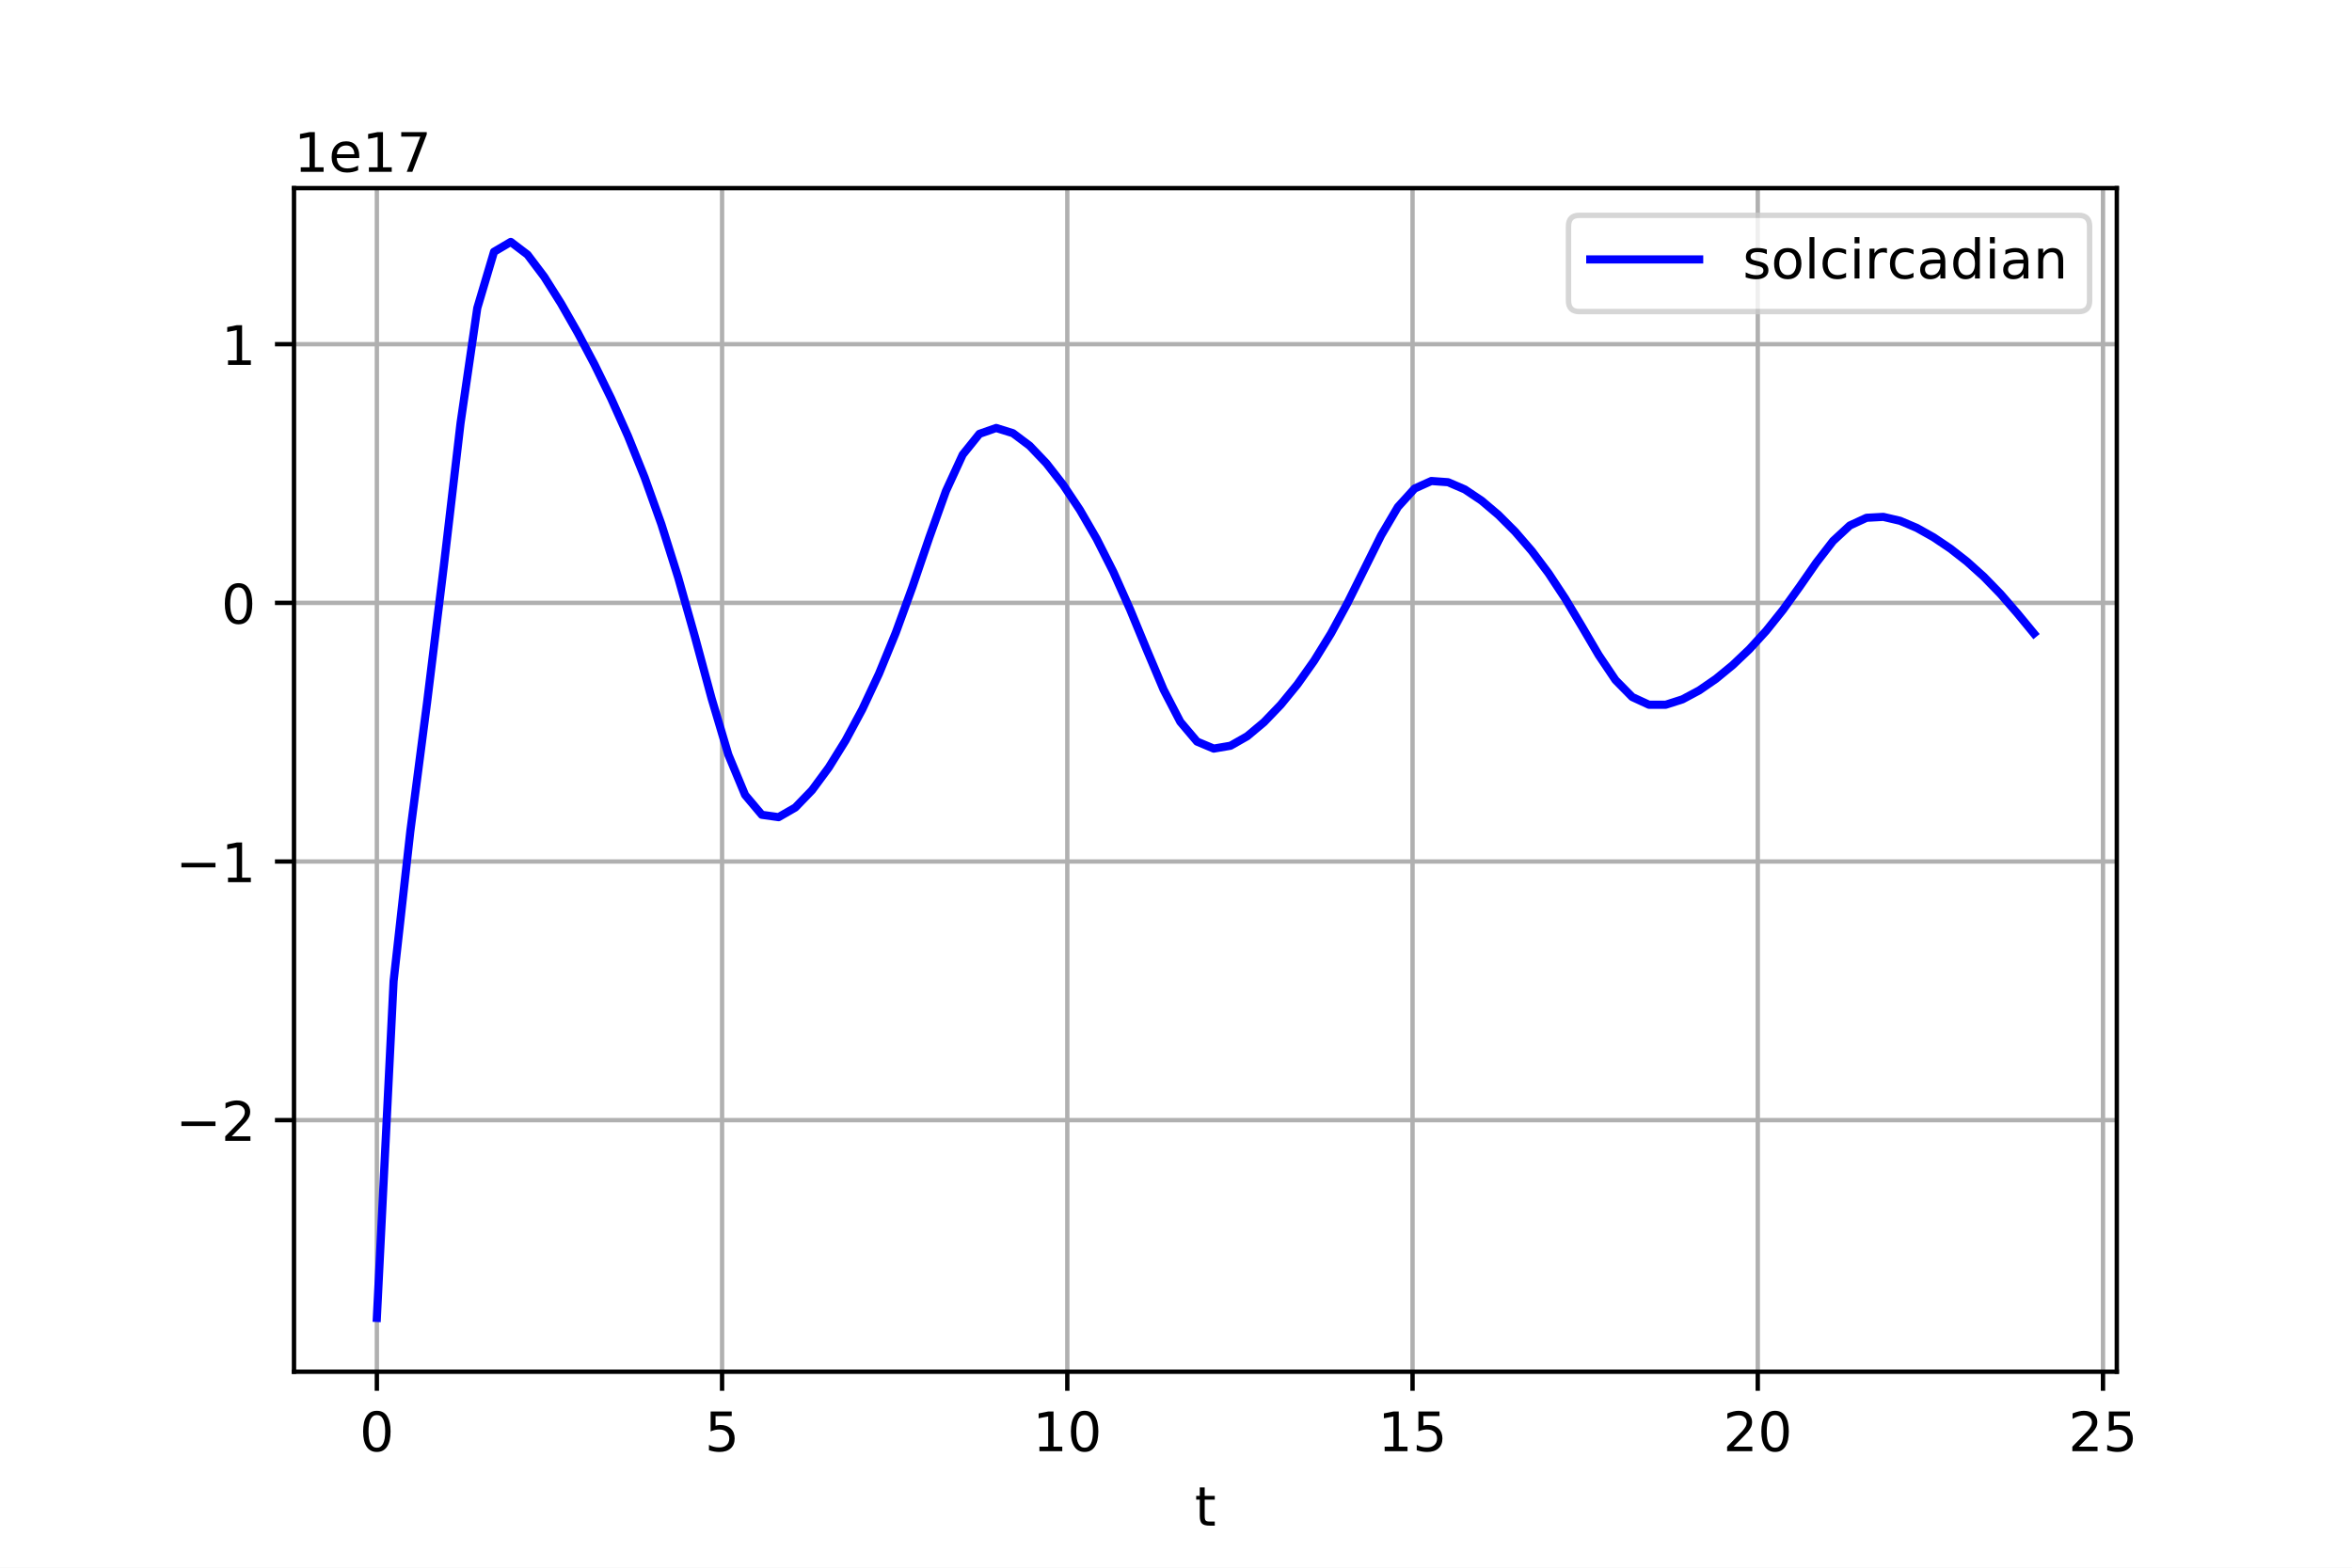
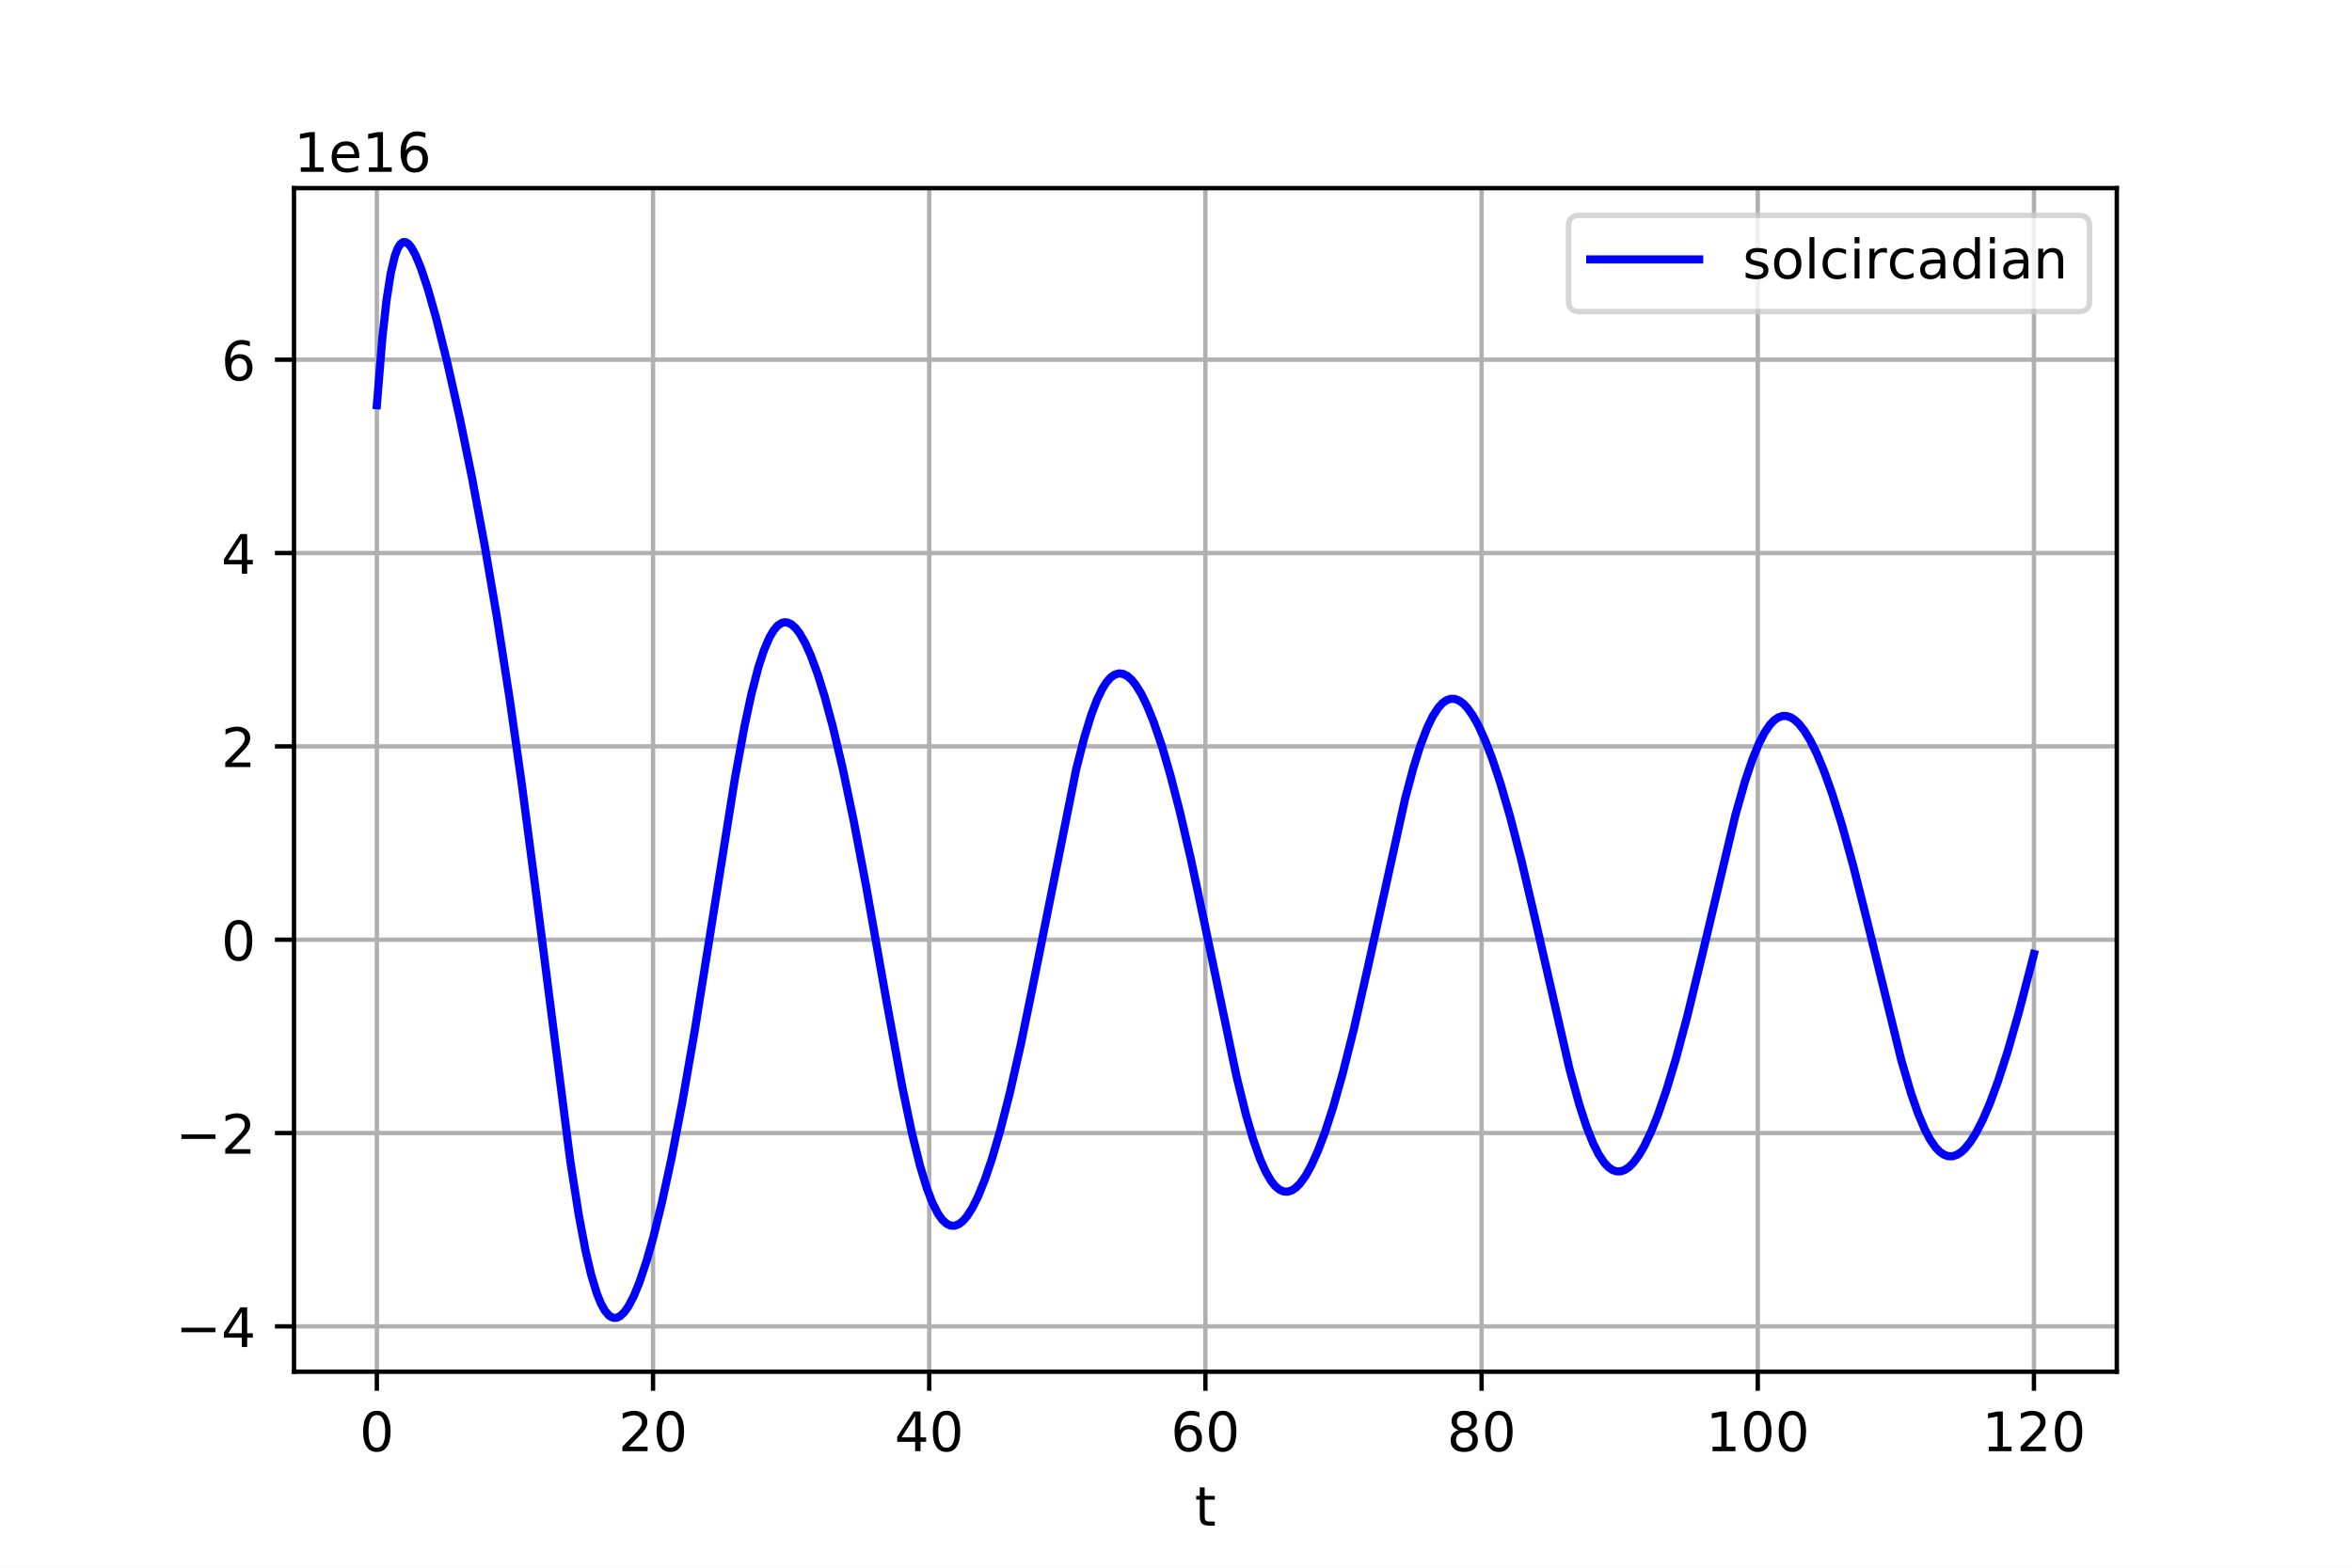
<svg xmlns="http://www.w3.org/2000/svg" xmlns:xlink="http://www.w3.org/1999/xlink" height="288pt" version="1.1" viewBox="0 0 432 288" width="432pt">
  <defs>
    <style type="text/css">
*{stroke-linecap:butt;stroke-linejoin:round;}
  </style>
  </defs>
  <g id="figure_1">
    <g id="patch_1">
      <path d="M 0 288  L 432 288  L 432 0  L 0 0  z " style="fill:#ffffff;" />
    </g>
    <g id="axes_1">
      <g id="patch_2">
        <path d="M 54 252  L 388.8 252  L 388.8 34.56  L 54 34.56  z " style="fill:#ffffff;" />
      </g>
      <g id="matplotlib.axis_1">
        <g id="xtick_1">
          <g id="line2d_1">
-             <path clip-path="url(#p05fc7c6c5b)" d="M 69.218 252  L 69.218 34.56  " style="fill:none;stroke:#b0b0b0;stroke-linecap:square;stroke-width:0.8;" />
+             <path clip-path="url(#p3549a59a35)" d="M 69.218 252  L 69.218 34.56  " style="fill:none;stroke:#b0b0b0;stroke-linecap:square;stroke-width:0.8;" />
          </g>
          <g id="line2d_2">
            <defs>
-               <path d="M 0 0  L 0 3.5  " id="mf0cafb37a6" style="stroke:#000000;stroke-width:0.8;" />
-             </defs>
-             <g>
-               <use style="stroke:#000000;stroke-width:0.8;" x="69.218" xlink:href="#mf0cafb37a6" y="252" />
+               <path d="M 0 0  L 0 3.5  " id="mcdf7124501" style="stroke:#000000;stroke-width:0.8;" />
+             </defs>
+             <g>
+               <use style="stroke:#000000;stroke-width:0.8;" x="69.218" xlink:href="#mcdf7124501" y="252" />
            </g>
          </g>
          <g id="text_1">
            <defs>
              <path d="M 31.781 66.406  Q 24.172 66.406 20.328 58.906  Q 16.5 51.422 16.5 36.375  Q 16.5 21.391 20.328 13.891  Q 24.172 6.391 31.781 6.391  Q 39.453 6.391 43.281 13.891  Q 47.125 21.391 47.125 36.375  Q 47.125 51.422 43.281 58.906  Q 39.453 66.406 31.781 66.406  M 31.781 74.219  Q 44.047 74.219 50.516 64.516  Q 56.984 54.828 56.984 36.375  Q 56.984 17.969 50.516 8.266  Q 44.047 -1.422 31.781 -1.422  Q 19.531 -1.422 13.062 8.266  Q 6.594 17.969 6.594 36.375  Q 6.594 54.828 13.062 64.516  Q 19.531 74.219 31.781 74.219  " id="DejaVuSans-30" />
            </defs>
            <g transform="translate(66.03693 266.5984)scale(0.1 -0.1)">
              <use xlink:href="#DejaVuSans-30" />
            </g>
          </g>
        </g>
        <g id="xtick_2">
          <g id="line2d_3">
-             <path clip-path="url(#p05fc7c6c5b)" d="M 132.627 252  L 132.627 34.56  " style="fill:none;stroke:#b0b0b0;stroke-linecap:square;stroke-width:0.8;" />
+             <path clip-path="url(#p3549a59a35)" d="M 119.945 252  L 119.945 34.56  " style="fill:none;stroke:#b0b0b0;stroke-linecap:square;stroke-width:0.8;" />
          </g>
          <g id="line2d_4">
            <g>
-               <use style="stroke:#000000;stroke-width:0.8;" x="132.627" xlink:href="#mf0cafb37a6" y="252" />
+               <use style="stroke:#000000;stroke-width:0.8;" x="119.945" xlink:href="#mcdf7124501" y="252" />
            </g>
          </g>
          <g id="text_2">
            <defs>
-               <path d="M 10.797 72.906  L 49.516 72.906  L 49.516 64.594  L 19.828 64.594  L 19.828 46.734  Q 21.969 47.469 24.109 47.828  Q 26.266 48.188 28.422 48.188  Q 40.625 48.188 47.75 41.5  Q 54.891 34.812 54.891 23.391  Q 54.891 11.625 47.562 5.094  Q 40.234 -1.422 26.906 -1.422  Q 22.312 -1.422 17.547 -0.641  Q 12.797 0.141 7.719 1.703  L 7.719 11.625  Q 12.109 9.234 16.797 8.062  Q 21.484 6.891 26.703 6.891  Q 35.156 6.891 40.078 11.328  Q 45.016 15.766 45.016 23.391  Q 45.016 31 40.078 35.438  Q 35.156 39.891 26.703 39.891  Q 22.75 39.891 18.812 39.016  Q 14.891 38.141 10.797 36.281  z " id="DejaVuSans-35" />
-             </defs>
-             <g transform="translate(129.446 266.5984)scale(0.1 -0.1)">
-               <use xlink:href="#DejaVuSans-35" />
+               <path d="M 19.188 8.297  L 53.609 8.297  L 53.609 0  L 7.328 0  L 7.328 8.297  Q 12.938 14.109 22.625 23.891  Q 32.328 33.688 34.812 36.531  Q 39.547 41.844 41.422 45.531  Q 43.312 49.219 43.312 52.781  Q 43.312 58.594 39.234 62.25  Q 35.156 65.922 28.609 65.922  Q 23.969 65.922 18.812 64.312  Q 13.672 62.703 7.812 59.422  L 7.812 69.391  Q 13.766 71.781 18.938 73  Q 24.125 74.219 28.422 74.219  Q 39.75 74.219 46.484 68.547  Q 53.219 62.891 53.219 53.422  Q 53.219 48.922 51.531 44.891  Q 49.859 40.875 45.406 35.406  Q 44.188 33.984 37.641 27.219  Q 31.109 20.453 19.188 8.297  " id="DejaVuSans-32" />
+             </defs>
+             <g transform="translate(113.583 266.5984)scale(0.1 -0.1)">
+               <use xlink:href="#DejaVuSans-32" />
+               <use x="63.623" xlink:href="#DejaVuSans-30" />
            </g>
          </g>
        </g>
        <g id="xtick_3">
          <g id="line2d_5">
-             <path clip-path="url(#p05fc7c6c5b)" d="M 196.036 252  L 196.036 34.56  " style="fill:none;stroke:#b0b0b0;stroke-linecap:square;stroke-width:0.8;" />
+             <path clip-path="url(#p3549a59a35)" d="M 170.673 252  L 170.673 34.56  " style="fill:none;stroke:#b0b0b0;stroke-linecap:square;stroke-width:0.8;" />
          </g>
          <g id="line2d_6">
            <g>
-               <use style="stroke:#000000;stroke-width:0.8;" x="196.036" xlink:href="#mf0cafb37a6" y="252" />
+               <use style="stroke:#000000;stroke-width:0.8;" x="170.673" xlink:href="#mcdf7124501" y="252" />
            </g>
          </g>
          <g id="text_3">
            <defs>
-               <path d="M 12.406 8.297  L 28.516 8.297  L 28.516 63.922  L 10.984 60.406  L 10.984 69.391  L 28.422 72.906  L 38.281 72.906  L 38.281 8.297  L 54.391 8.297  L 54.391 0  L 12.406 0  z " id="DejaVuSans-31" />
-             </defs>
-             <g transform="translate(189.6739 266.5984)scale(0.1 -0.1)">
-               <use xlink:href="#DejaVuSans-31" />
+               <path d="M 37.797 64.312  L 12.891 25.391  L 37.797 25.391  z M 35.203 72.906  L 47.609 72.906  L 47.609 25.391  L 58.016 25.391  L 58.016 17.188  L 47.609 17.188  L 47.609 0  L 37.797 0  L 37.797 17.188  L 4.891 17.188  L 4.891 26.703  z " id="DejaVuSans-34" />
+             </defs>
+             <g transform="translate(164.3102 266.5984)scale(0.1 -0.1)">
+               <use xlink:href="#DejaVuSans-34" />
              <use x="63.623" xlink:href="#DejaVuSans-30" />
            </g>
          </g>
        </g>
        <g id="xtick_4">
          <g id="line2d_7">
-             <path clip-path="url(#p05fc7c6c5b)" d="M 259.445 252  L 259.445 34.56  " style="fill:none;stroke:#b0b0b0;stroke-linecap:square;stroke-width:0.8;" />
+             <path clip-path="url(#p3549a59a35)" d="M 221.4 252  L 221.4 34.56  " style="fill:none;stroke:#b0b0b0;stroke-linecap:square;stroke-width:0.8;" />
          </g>
          <g id="line2d_8">
            <g>
-               <use style="stroke:#000000;stroke-width:0.8;" x="259.445" xlink:href="#mf0cafb37a6" y="252" />
+               <use style="stroke:#000000;stroke-width:0.8;" x="221.4" xlink:href="#mcdf7124501" y="252" />
            </g>
          </g>
          <g id="text_4">
-             <g transform="translate(253.083 266.5984)scale(0.1 -0.1)">
-               <use xlink:href="#DejaVuSans-31" />
-               <use x="63.623" xlink:href="#DejaVuSans-35" />
+             <defs>
+               <path d="M 33.016 40.375  Q 26.375 40.375 22.484 35.828  Q 18.609 31.297 18.609 23.391  Q 18.609 15.531 22.484 10.953  Q 26.375 6.391 33.016 6.391  Q 39.656 6.391 43.531 10.953  Q 47.406 15.531 47.406 23.391  Q 47.406 31.297 43.531 35.828  Q 39.656 40.375 33.016 40.375  M 52.594 71.297  L 52.594 62.312  Q 48.875 64.062 45.094 64.984  Q 41.312 65.922 37.594 65.922  Q 27.828 65.922 22.672 59.328  Q 17.531 52.734 16.797 39.406  Q 19.672 43.656 24.016 45.922  Q 28.375 48.188 33.594 48.188  Q 44.578 48.188 50.953 41.516  Q 57.328 34.859 57.328 23.391  Q 57.328 12.156 50.688 5.359  Q 44.047 -1.422 33.016 -1.422  Q 20.359 -1.422 13.672 8.266  Q 6.984 17.969 6.984 36.375  Q 6.984 53.656 15.188 63.938  Q 23.391 74.219 37.203 74.219  Q 40.922 74.219 44.703 73.484  Q 48.484 72.75 52.594 71.297  " id="DejaVuSans-36" />
+             </defs>
+             <g transform="translate(215.0375 266.5984)scale(0.1 -0.1)">
+               <use xlink:href="#DejaVuSans-36" />
+               <use x="63.623" xlink:href="#DejaVuSans-30" />
            </g>
          </g>
        </g>
        <g id="xtick_5">
          <g id="line2d_9">
-             <path clip-path="url(#p05fc7c6c5b)" d="M 322.855 252  L 322.855 34.56  " style="fill:none;stroke:#b0b0b0;stroke-linecap:square;stroke-width:0.8;" />
+             <path clip-path="url(#p3549a59a35)" d="M 272.127 252  L 272.127 34.56  " style="fill:none;stroke:#b0b0b0;stroke-linecap:square;stroke-width:0.8;" />
          </g>
          <g id="line2d_10">
            <g>
-               <use style="stroke:#000000;stroke-width:0.8;" x="322.855" xlink:href="#mf0cafb37a6" y="252" />
+               <use style="stroke:#000000;stroke-width:0.8;" x="272.127" xlink:href="#mcdf7124501" y="252" />
            </g>
          </g>
          <g id="text_5">
            <defs>
-               <path d="M 19.188 8.297  L 53.609 8.297  L 53.609 0  L 7.328 0  L 7.328 8.297  Q 12.938 14.109 22.625 23.891  Q 32.328 33.688 34.812 36.531  Q 39.547 41.844 41.422 45.531  Q 43.312 49.219 43.312 52.781  Q 43.312 58.594 39.234 62.25  Q 35.156 65.922 28.609 65.922  Q 23.969 65.922 18.812 64.312  Q 13.672 62.703 7.812 59.422  L 7.812 69.391  Q 13.766 71.781 18.938 73  Q 24.125 74.219 28.422 74.219  Q 39.75 74.219 46.484 68.547  Q 53.219 62.891 53.219 53.422  Q 53.219 48.922 51.531 44.891  Q 49.859 40.875 45.406 35.406  Q 44.188 33.984 37.641 27.219  Q 31.109 20.453 19.188 8.297  " id="DejaVuSans-32" />
-             </defs>
-             <g transform="translate(316.492 266.5984)scale(0.1 -0.1)">
-               <use xlink:href="#DejaVuSans-32" />
+               <path d="M 31.781 34.625  Q 24.75 34.625 20.719 30.859  Q 16.703 27.094 16.703 20.516  Q 16.703 13.922 20.719 10.156  Q 24.75 6.391 31.781 6.391  Q 38.812 6.391 42.859 10.172  Q 46.922 13.969 46.922 20.516  Q 46.922 27.094 42.891 30.859  Q 38.875 34.625 31.781 34.625  M 21.922 38.812  Q 15.578 40.375 12.031 44.719  Q 8.5 49.078 8.5 55.328  Q 8.5 64.062 14.719 69.141  Q 20.953 74.219 31.781 74.219  Q 42.672 74.219 48.875 69.141  Q 55.078 64.062 55.078 55.328  Q 55.078 49.078 51.531 44.719  Q 48 40.375 41.703 38.812  Q 48.828 37.156 52.797 32.312  Q 56.781 27.484 56.781 20.516  Q 56.781 9.906 50.312 4.234  Q 43.844 -1.422 31.781 -1.422  Q 19.734 -1.422 13.25 4.234  Q 6.781 9.906 6.781 20.516  Q 6.781 27.484 10.781 32.312  Q 14.797 37.156 21.922 38.812  M 18.312 54.391  Q 18.312 48.734 21.844 45.562  Q 25.391 42.391 31.781 42.391  Q 38.141 42.391 41.719 45.562  Q 45.312 48.734 45.312 54.391  Q 45.312 60.062 41.719 63.234  Q 38.141 66.406 31.781 66.406  Q 25.391 66.406 21.844 63.234  Q 18.312 60.062 18.312 54.391  " id="DejaVuSans-38" />
+             </defs>
+             <g transform="translate(265.7648 266.5984)scale(0.1 -0.1)">
+               <use xlink:href="#DejaVuSans-38" />
              <use x="63.623" xlink:href="#DejaVuSans-30" />
            </g>
          </g>
        </g>
        <g id="xtick_6">
          <g id="line2d_11">
-             <path clip-path="url(#p05fc7c6c5b)" d="M 386.264 252  L 386.264 34.56  " style="fill:none;stroke:#b0b0b0;stroke-linecap:square;stroke-width:0.8;" />
+             <path clip-path="url(#p3549a59a35)" d="M 322.855 252  L 322.855 34.56  " style="fill:none;stroke:#b0b0b0;stroke-linecap:square;stroke-width:0.8;" />
          </g>
          <g id="line2d_12">
            <g>
-               <use style="stroke:#000000;stroke-width:0.8;" x="386.264" xlink:href="#mf0cafb37a6" y="252" />
+               <use style="stroke:#000000;stroke-width:0.8;" x="322.855" xlink:href="#mcdf7124501" y="252" />
            </g>
          </g>
          <g id="text_6">
-             <g transform="translate(379.9011 266.5984)scale(0.1 -0.1)">
-               <use xlink:href="#DejaVuSans-32" />
-               <use x="63.623" xlink:href="#DejaVuSans-35" />
-             </g>
-           </g>
-         </g>
-         <g id="text_7">
+             <defs>
+               <path d="M 12.406 8.297  L 28.516 8.297  L 28.516 63.922  L 10.984 60.406  L 10.984 69.391  L 28.422 72.906  L 38.281 72.906  L 38.281 8.297  L 54.391 8.297  L 54.391 0  L 12.406 0  z " id="DejaVuSans-31" />
+             </defs>
+             <g transform="translate(313.3108 266.5984)scale(0.1 -0.1)">
+               <use xlink:href="#DejaVuSans-31" />
+               <use x="63.623" xlink:href="#DejaVuSans-30" />
+               <use x="127.246" xlink:href="#DejaVuSans-30" />
+             </g>
+           </g>
+         </g>
+         <g id="xtick_7">
+           <g id="line2d_13">
+             <path clip-path="url(#p3549a59a35)" d="M 373.582 252  L 373.582 34.56  " style="fill:none;stroke:#b0b0b0;stroke-linecap:square;stroke-width:0.8;" />
+           </g>
+           <g id="line2d_14">
+             <g>
+               <use style="stroke:#000000;stroke-width:0.8;" x="373.582" xlink:href="#mcdf7124501" y="252" />
+             </g>
+           </g>
+           <g id="text_7">
+             <g transform="translate(364.0381 266.5984)scale(0.1 -0.1)">
+               <use xlink:href="#DejaVuSans-31" />
+               <use x="63.623" xlink:href="#DejaVuSans-32" />
+               <use x="127.246" xlink:href="#DejaVuSans-30" />
+             </g>
+           </g>
+         </g>
+         <g id="text_8">
          <defs>
            <path d="M 18.312 70.219  L 18.312 54.688  L 36.812 54.688  L 36.812 47.703  L 18.312 47.703  L 18.312 18.016  Q 18.312 11.328 20.141 9.422  Q 21.969 7.516 27.594 7.516  L 36.812 7.516  L 36.812 0  L 27.594 0  Q 17.188 0 13.234 3.875  Q 9.281 7.766 9.281 18.016  L 9.281 47.703  L 2.688 47.703  L 2.688 54.688  L 9.281 54.688  L 9.281 70.219  z " id="DejaVuSans-74" />
          </defs>
          <g transform="translate(219.4398 280.2766)scale(0.1 -0.1)">
            <use xlink:href="#DejaVuSans-74" />
          </g>
        </g>
      </g>
      <g id="matplotlib.axis_2">
        <g id="ytick_1">
-           <g id="line2d_13">
-             <path clip-path="url(#p05fc7c6c5b)" d="M 54 205.784  L 388.8 205.784  " style="fill:none;stroke:#b0b0b0;stroke-linecap:square;stroke-width:0.8;" />
-           </g>
-           <g id="line2d_14">
-             <defs>
-               <path d="M 0 0  L -3.5 0  " id="mfdbd86d3ba" style="stroke:#000000;stroke-width:0.8;" />
-             </defs>
-             <g>
-               <use style="stroke:#000000;stroke-width:0.8;" x="54" xlink:href="#mfdbd86d3ba" y="205.784" />
-             </g>
-           </g>
-           <g id="text_8">
+           <g id="line2d_15">
+             <path clip-path="url(#p3549a59a35)" d="M 54 243.666  L 388.8 243.666  " style="fill:none;stroke:#b0b0b0;stroke-linecap:square;stroke-width:0.8;" />
+           </g>
+           <g id="line2d_16">
+             <defs>
+               <path d="M 0 0  L -3.5 0  " id="m1051a964a3" style="stroke:#000000;stroke-width:0.8;" />
+             </defs>
+             <g>
+               <use style="stroke:#000000;stroke-width:0.8;" x="54" xlink:href="#m1051a964a3" y="243.666" />
+             </g>
+           </g>
+           <g id="text_9">
            <defs>
              <path d="M 10.594 35.5  L 73.188 35.5  L 73.188 27.203  L 10.594 27.203  z " id="DejaVuSans-2212" />
            </defs>
-             <g transform="translate(32.25781 209.5837)scale(0.1 -0.1)">
+             <g transform="translate(32.25781 247.4652)scale(0.1 -0.1)">
+               <use xlink:href="#DejaVuSans-2212" />
+               <use x="83.789" xlink:href="#DejaVuSans-34" />
+             </g>
+           </g>
+         </g>
+         <g id="ytick_2">
+           <g id="line2d_17">
+             <path clip-path="url(#p3549a59a35)" d="M 54 208.149  L 388.8 208.149  " style="fill:none;stroke:#b0b0b0;stroke-linecap:square;stroke-width:0.8;" />
+           </g>
+           <g id="line2d_18">
+             <g>
+               <use style="stroke:#000000;stroke-width:0.8;" x="54" xlink:href="#m1051a964a3" y="208.149" />
+             </g>
+           </g>
+           <g id="text_10">
+             <g transform="translate(32.25781 211.9479)scale(0.1 -0.1)">
              <use xlink:href="#DejaVuSans-2212" />
              <use x="83.789" xlink:href="#DejaVuSans-32" />
            </g>
          </g>
        </g>
-         <g id="ytick_2">
-           <g id="line2d_15">
-             <path clip-path="url(#p05fc7c6c5b)" d="M 54 158.268  L 388.8 158.268  " style="fill:none;stroke:#b0b0b0;stroke-linecap:square;stroke-width:0.8;" />
-           </g>
-           <g id="line2d_16">
-             <g>
-               <use style="stroke:#000000;stroke-width:0.8;" x="54" xlink:href="#mfdbd86d3ba" y="158.268" />
-             </g>
-           </g>
-           <g id="text_9">
-             <g transform="translate(32.25781 162.0672)scale(0.1 -0.1)">
-               <use xlink:href="#DejaVuSans-2212" />
-               <use x="83.789" xlink:href="#DejaVuSans-31" />
-             </g>
-           </g>
-         </g>
        <g id="ytick_3">
-           <g id="line2d_17">
-             <path clip-path="url(#p05fc7c6c5b)" d="M 54 110.752  L 388.8 110.752  " style="fill:none;stroke:#b0b0b0;stroke-linecap:square;stroke-width:0.8;" />
-           </g>
-           <g id="line2d_18">
-             <g>
-               <use style="stroke:#000000;stroke-width:0.8;" x="54" xlink:href="#mfdbd86d3ba" y="110.752" />
-             </g>
-           </g>
-           <g id="text_10">
-             <g transform="translate(40.6375 114.5508)scale(0.1 -0.1)">
+           <g id="line2d_19">
+             <path clip-path="url(#p3549a59a35)" d="M 54 172.631  L 388.8 172.631  " style="fill:none;stroke:#b0b0b0;stroke-linecap:square;stroke-width:0.8;" />
+           </g>
+           <g id="line2d_20">
+             <g>
+               <use style="stroke:#000000;stroke-width:0.8;" x="54" xlink:href="#m1051a964a3" y="172.631" />
+             </g>
+           </g>
+           <g id="text_11">
+             <g transform="translate(40.6375 176.4305)scale(0.1 -0.1)">
              <use xlink:href="#DejaVuSans-30" />
            </g>
          </g>
        </g>
        <g id="ytick_4">
-           <g id="line2d_19">
-             <path clip-path="url(#p05fc7c6c5b)" d="M 54 63.235  L 388.8 63.235  " style="fill:none;stroke:#b0b0b0;stroke-linecap:square;stroke-width:0.8;" />
-           </g>
-           <g id="line2d_20">
-             <g>
-               <use style="stroke:#000000;stroke-width:0.8;" x="54" xlink:href="#mfdbd86d3ba" y="63.235" />
-             </g>
-           </g>
-           <g id="text_11">
-             <g transform="translate(40.6375 67.03439)scale(0.1 -0.1)">
-               <use xlink:href="#DejaVuSans-31" />
-             </g>
-           </g>
-         </g>
-         <g id="text_12">
+           <g id="line2d_21">
+             <path clip-path="url(#p3549a59a35)" d="M 54 137.114  L 388.8 137.114  " style="fill:none;stroke:#b0b0b0;stroke-linecap:square;stroke-width:0.8;" />
+           </g>
+           <g id="line2d_22">
+             <g>
+               <use style="stroke:#000000;stroke-width:0.8;" x="54" xlink:href="#m1051a964a3" y="137.114" />
+             </g>
+           </g>
+           <g id="text_12">
+             <g transform="translate(40.6375 140.9132)scale(0.1 -0.1)">
+               <use xlink:href="#DejaVuSans-32" />
+             </g>
+           </g>
+         </g>
+         <g id="ytick_5">
+           <g id="line2d_23">
+             <path clip-path="url(#p3549a59a35)" d="M 54 101.597  L 388.8 101.597  " style="fill:none;stroke:#b0b0b0;stroke-linecap:square;stroke-width:0.8;" />
+           </g>
+           <g id="line2d_24">
+             <g>
+               <use style="stroke:#000000;stroke-width:0.8;" x="54" xlink:href="#m1051a964a3" y="101.597" />
+             </g>
+           </g>
+           <g id="text_13">
+             <g transform="translate(40.6375 105.3958)scale(0.1 -0.1)">
+               <use xlink:href="#DejaVuSans-34" />
+             </g>
+           </g>
+         </g>
+         <g id="ytick_6">
+           <g id="line2d_25">
+             <path clip-path="url(#p3549a59a35)" d="M 54 66.079  L 388.8 66.079  " style="fill:none;stroke:#b0b0b0;stroke-linecap:square;stroke-width:0.8;" />
+           </g>
+           <g id="line2d_26">
+             <g>
+               <use style="stroke:#000000;stroke-width:0.8;" x="54" xlink:href="#m1051a964a3" y="66.079" />
+             </g>
+           </g>
+           <g id="text_14">
+             <g transform="translate(40.6375 69.87848)scale(0.1 -0.1)">
+               <use xlink:href="#DejaVuSans-36" />
+             </g>
+           </g>
+         </g>
+         <g id="text_15">
          <defs>
            <path d="M 56.203 29.594  L 56.203 25.203  L 14.891 25.203  Q 15.484 15.922 20.484 11.062  Q 25.484 6.203 34.422 6.203  Q 39.594 6.203 44.453 7.469  Q 49.312 8.734 54.109 11.281  L 54.109 2.781  Q 49.266 0.734 44.188 -0.344  Q 39.109 -1.422 33.891 -1.422  Q 20.797 -1.422 13.156 6.188  Q 5.516 13.812 5.516 26.812  Q 5.516 40.234 12.766 48.109  Q 20.016 56 32.328 56  Q 43.359 56 49.781 48.891  Q 56.203 41.797 56.203 29.594  M 47.219 32.234  Q 47.125 39.594 43.094 43.984  Q 39.062 48.391 32.422 48.391  Q 24.906 48.391 20.391 44.141  Q 15.875 39.891 15.188 32.172  z " id="DejaVuSans-65" />
-             <path d="M 8.203 72.906  L 55.078 72.906  L 55.078 68.703  L 28.609 0  L 18.312 0  L 43.219 64.594  L 8.203 64.594  z " id="DejaVuSans-37" />
          </defs>
          <g transform="translate(54 31.56)scale(0.1 -0.1)">
            <use xlink:href="#DejaVuSans-31" />
            <use x="63.623" xlink:href="#DejaVuSans-65" />
            <use x="125.146" xlink:href="#DejaVuSans-31" />
-             <use x="188.77" xlink:href="#DejaVuSans-37" />
-           </g>
-         </g>
-       </g>
-       <g id="line2d_21">
-         <path clip-path="url(#p05fc7c6c5b)" d="M 69.218 242.116  L 72.293 180.247  L 75.367 152.7  L 78.441 129.066  L 81.516 104.002  L 84.59 77.725  L 87.664 56.592  L 90.739 46.254  L 93.813 44.444  L 96.888 46.779  L 99.962 50.855  L 103.036 55.739  L 106.111 61.12  L 109.185 66.933  L 112.26 73.22  L 115.334 80.095  L 118.408 87.726  L 121.483 96.322  L 124.557 106.074  L 127.631 116.956  L 130.706 128.331  L 133.78 138.648  L 136.855 146.041  L 139.929 149.686  L 143.003 150.119  L 146.078 148.349  L 149.152 145.161  L 152.226 140.997  L 155.301 136.043  L 158.375 130.322  L 161.45 123.761  L 164.524 116.257  L 167.598 107.808  L 170.673 98.786  L 173.747 90.208  L 176.821 83.528  L 179.896 79.704  L 182.97 78.625  L 186.045 79.58  L 189.119 81.888  L 192.193 85.117  L 195.268 89.062  L 198.342 93.668  L 201.417 98.975  L 204.491 105.062  L 207.565 111.95  L 210.64 119.402  L 213.714 126.677  L 216.788 132.597  L 219.863 136.236  L 222.937 137.525  L 226.012 137  L 229.086 135.251  L 232.16 132.676  L 235.235 129.476  L 238.309 125.716  L 241.383 121.375  L 244.458 116.389  L 247.532 110.725  L 250.607 104.532  L 253.681 98.351  L 256.755 93.137  L 259.83 89.747  L 262.904 88.364  L 265.979 88.588  L 269.053 89.912  L 272.127 91.972  L 275.202 94.577  L 278.276 97.655  L 281.35 101.216  L 284.425 105.31  L 287.499 109.974  L 290.574 115.122  L 293.648 120.36  L 296.722 124.927  L 299.797 128.048  L 302.871 129.468  L 305.945 129.468  L 309.02 128.481  L 312.094 126.837  L 315.169 124.718  L 318.243 122.195  L 321.317 119.272  L 324.392 115.907  L 327.466 112.064  L 330.54 107.79  L 333.615 103.364  L 336.689 99.385  L 339.764 96.537  L 342.838 95.121  L 345.912 94.954  L 348.987 95.672  L 352.061 96.977  L 355.136 98.701  L 358.21 100.768  L 361.284 103.17  L 364.359 105.936  L 367.433 109.103  L 370.507 112.649  L 373.582 116.378  " style="fill:none;stroke:#0000ff;stroke-linecap:square;stroke-width:1.5;" />
+             <use x="188.77" xlink:href="#DejaVuSans-36" />
+           </g>
+         </g>
+       </g>
+       <g id="line2d_27">
+         <path clip-path="url(#p3549a59a35)" d="M 69.218 74.439  L 70.234 62.004  L 70.995 55.159  L 71.757 50.256  L 72.518 47.031  L 73.026 45.671  L 73.534 44.846  L 74.041 44.478  L 74.549 44.499  L 75.057 44.851  L 75.564 45.481  L 76.326 46.857  L 77.341 49.323  L 78.611 53.151  L 80.134 58.525  L 82.164 66.647  L 84.449 76.815  L 86.734 87.984  L 89.018 100.198  L 91.303 113.571  L 93.588 128.24  L 95.872 144.304  L 98.411 163.706  L 104.757 213.366  L 106.28 223.075  L 107.549 229.781  L 108.565 234.118  L 109.58 237.498  L 110.342 239.406  L 111.103 240.791  L 111.865 241.674  L 112.372 241.996  L 112.88 242.116  L 113.388 242.043  L 113.895 241.785  L 114.657 241.074  L 115.418 240  L 116.434 238.051  L 117.449 235.566  L 118.719 231.787  L 119.988 227.334  L 121.511 221.192  L 123.288 213.029  L 125.319 202.512  L 127.603 189.357  L 130.396 171.871  L 134.965 143.108  L 136.742 133.43  L 138.011 127.523  L 139.28 122.632  L 140.296 119.518  L 141.311 117.139  L 142.073 115.838  L 142.834 114.941  L 143.596 114.439  L 144.103 114.314  L 144.611 114.352  L 145.373 114.702  L 146.134 115.385  L 146.896 116.381  L 147.911 118.165  L 148.926 120.43  L 150.196 123.879  L 151.465 127.956  L 152.988 133.597  L 154.765 141.109  L 156.796 150.776  L 159.08 162.784  L 162.888 184.256  L 165.68 199.471  L 167.457 207.993  L 168.98 214.161  L 170.25 218.329  L 171.265 220.968  L 172.28 222.966  L 173.042 224.045  L 173.804 224.767  L 174.565 225.143  L 175.327 225.184  L 176.088 224.905  L 176.85 224.319  L 177.611 223.444  L 178.627 221.851  L 179.642 219.807  L 180.911 216.665  L 182.18 212.926  L 183.704 207.725  L 185.481 200.771  L 187.511 191.808  L 189.796 180.684  L 197.665 141.317  L 199.188 135.367  L 200.458 131.255  L 201.473 128.584  L 202.488 126.492  L 203.25 125.308  L 204.011 124.454  L 204.773 123.924  L 205.535 123.711  L 206.296 123.803  L 207.058 124.189  L 207.819 124.855  L 208.581 125.789  L 209.596 127.424  L 210.611 129.479  L 211.881 132.591  L 213.404 137.056  L 214.927 142.24  L 216.704 149.094  L 218.735 157.837  L 221.273 169.787  L 227.112 197.735  L 228.889 204.919  L 230.158 209.285  L 231.427 212.896  L 232.442 215.193  L 233.458 216.944  L 234.219 217.895  L 234.981 218.538  L 235.742 218.879  L 236.504 218.927  L 237.265 218.691  L 238.027 218.182  L 238.789 217.414  L 239.804 216.007  L 240.819 214.188  L 242.089 211.38  L 243.358 208.024  L 244.881 203.34  L 246.658 197.064  L 248.689 188.969  L 251.227 177.781  L 258.081 146.742  L 259.604 141.05  L 260.873 136.998  L 262.143 133.675  L 263.158 131.583  L 264.173 130.012  L 264.935 129.177  L 265.696 128.635  L 266.458 128.379  L 267.22 128.402  L 267.981 128.693  L 268.743 129.242  L 269.504 130.037  L 270.52 131.462  L 271.535 133.276  L 272.804 136.054  L 274.073 139.353  L 275.597 143.936  L 277.373 150.054  L 279.404 157.917  L 281.943 168.737  L 288.289 196.432  L 290.066 202.896  L 291.335 206.803  L 292.604 210.015  L 293.62 212.044  L 294.635 213.574  L 295.397 214.392  L 296.158 214.929  L 296.92 215.191  L 297.681 215.185  L 298.443 214.919  L 299.204 214.405  L 299.966 213.652  L 300.981 212.296  L 301.997 210.562  L 303.266 207.902  L 304.535 204.735  L 306.058 200.329  L 307.835 194.441  L 309.866 186.869  L 312.404 176.442  L 318.751 149.731  L 320.528 143.486  L 321.797 139.706  L 323.066 136.592  L 324.081 134.622  L 325.097 133.132  L 325.858 132.332  L 326.62 131.803  L 327.382 131.539  L 328.143 131.535  L 328.905 131.782  L 329.666 132.27  L 330.428 132.988  L 331.443 134.287  L 332.458 135.953  L 333.728 138.514  L 334.997 141.567  L 336.52 145.819  L 338.297 151.505  L 340.328 158.822  L 342.866 168.902  L 349.212 194.74  L 350.989 200.788  L 352.259 204.453  L 353.528 207.475  L 354.543 209.391  L 355.559 210.842  L 356.32 211.624  L 357.082 212.143  L 357.843 212.406  L 358.605 212.417  L 359.366 212.185  L 360.128 211.72  L 360.889 211.03  L 361.905 209.78  L 362.92 208.173  L 364.189 205.7  L 365.459 202.749  L 366.982 198.636  L 368.759 193.132  L 370.789 186.047  L 373.328 176.284  L 373.582 175.268  L 373.582 175.268  " style="fill:none;stroke:#0000ff;stroke-linecap:square;stroke-width:1.5;" />
      </g>
      <g id="patch_3">
        <path d="M 54 252  L 54 34.56  " style="fill:none;stroke:#000000;stroke-linecap:square;stroke-linejoin:miter;stroke-width:0.8;" />
      </g>
      <g id="patch_4">
        <path d="M 388.8 252  L 388.8 34.56  " style="fill:none;stroke:#000000;stroke-linecap:square;stroke-linejoin:miter;stroke-width:0.8;" />
      </g>
      <g id="patch_5">
        <path d="M 54 252  L 388.8 252  " style="fill:none;stroke:#000000;stroke-linecap:square;stroke-linejoin:miter;stroke-width:0.8;" />
      </g>
      <g id="patch_6">
        <path d="M 54 34.56  L 388.8 34.56  " style="fill:none;stroke:#000000;stroke-linecap:square;stroke-linejoin:miter;stroke-width:0.8;" />
      </g>
      <g id="legend_1">
        <g id="patch_7">
          <path d="M 290.091 57.238  L 381.8 57.238  Q 383.8 57.238 383.8 55.238  L 383.8 41.56  Q 383.8 39.56 381.8 39.56  L 290.091 39.56  Q 288.091 39.56 288.091 41.56  L 288.091 55.238  Q 288.091 57.238 290.091 57.238  z " style="fill:#ffffff;opacity:0.8;stroke:#cccccc;stroke-linejoin:miter;" />
        </g>
-         <g id="line2d_22">
+         <g id="line2d_28">
          <path d="M 292.091 47.658  L 312.091 47.658  " style="fill:none;stroke:#0000ff;stroke-linecap:square;stroke-width:1.5;" />
        </g>
-         <g id="line2d_23" />
-         <g id="text_13">
+         <g id="line2d_29" />
+         <g id="text_16">
          <defs>
            <path d="M 44.281 53.078  L 44.281 44.578  Q 40.484 46.531 36.375 47.5  Q 32.281 48.484 27.875 48.484  Q 21.188 48.484 17.844 46.438  Q 14.5 44.391 14.5 40.281  Q 14.5 37.156 16.891 35.375  Q 19.281 33.594 26.516 31.984  L 29.594 31.297  Q 39.156 29.25 43.188 25.516  Q 47.219 21.781 47.219 15.094  Q 47.219 7.469 41.188 3.016  Q 35.156 -1.422 24.609 -1.422  Q 20.219 -1.422 15.453 -0.562  Q 10.688 0.297 5.422 2  L 5.422 11.281  Q 10.406 8.688 15.234 7.391  Q 20.062 6.109 24.812 6.109  Q 31.156 6.109 34.562 8.281  Q 37.984 10.453 37.984 14.406  Q 37.984 18.062 35.516 20.016  Q 33.062 21.969 24.703 23.781  L 21.578 24.516  Q 13.234 26.266 9.516 29.906  Q 5.812 33.547 5.812 39.891  Q 5.812 47.609 11.281 51.797  Q 16.75 56 26.812 56  Q 31.781 56 36.172 55.266  Q 40.578 54.547 44.281 53.078  " id="DejaVuSans-73" />
            <path d="M 30.609 48.391  Q 23.391 48.391 19.188 42.75  Q 14.984 37.109 14.984 27.297  Q 14.984 17.484 19.156 11.844  Q 23.344 6.203 30.609 6.203  Q 37.797 6.203 41.984 11.859  Q 46.188 17.531 46.188 27.297  Q 46.188 37.016 41.984 42.703  Q 37.797 48.391 30.609 48.391  M 30.609 56  Q 42.328 56 49.016 48.375  Q 55.719 40.766 55.719 27.297  Q 55.719 13.875 49.016 6.219  Q 42.328 -1.422 30.609 -1.422  Q 18.844 -1.422 12.172 6.219  Q 5.516 13.875 5.516 27.297  Q 5.516 40.766 12.172 48.375  Q 18.844 56 30.609 56  " id="DejaVuSans-6f" />
            <path d="M 9.422 75.984  L 18.406 75.984  L 18.406 0  L 9.422 0  z " id="DejaVuSans-6c" />
            <path d="M 48.781 52.594  L 48.781 44.188  Q 44.969 46.297 41.141 47.344  Q 37.312 48.391 33.406 48.391  Q 24.656 48.391 19.812 42.844  Q 14.984 37.312 14.984 27.297  Q 14.984 17.281 19.812 11.734  Q 24.656 6.203 33.406 6.203  Q 37.312 6.203 41.141 7.25  Q 44.969 8.297 48.781 10.406  L 48.781 2.094  Q 45.016 0.344 40.984 -0.531  Q 36.969 -1.422 32.422 -1.422  Q 20.062 -1.422 12.781 6.344  Q 5.516 14.109 5.516 27.297  Q 5.516 40.672 12.859 48.328  Q 20.219 56 33.016 56  Q 37.156 56 41.109 55.141  Q 45.062 54.297 48.781 52.594  " id="DejaVuSans-63" />
            <path d="M 9.422 54.688  L 18.406 54.688  L 18.406 0  L 9.422 0  z M 9.422 75.984  L 18.406 75.984  L 18.406 64.594  L 9.422 64.594  z " id="DejaVuSans-69" />
            <path d="M 41.109 46.297  Q 39.594 47.172 37.812 47.578  Q 36.031 48 33.891 48  Q 26.266 48 22.188 43.047  Q 18.109 38.094 18.109 28.812  L 18.109 0  L 9.078 0  L 9.078 54.688  L 18.109 54.688  L 18.109 46.188  Q 20.953 51.172 25.484 53.578  Q 30.031 56 36.531 56  Q 37.453 56 38.578 55.875  Q 39.703 55.766 41.062 55.516  z " id="DejaVuSans-72" />
            <path d="M 34.281 27.484  Q 23.391 27.484 19.188 25  Q 14.984 22.516 14.984 16.5  Q 14.984 11.719 18.141 8.906  Q 21.297 6.109 26.703 6.109  Q 34.188 6.109 38.703 11.406  Q 43.219 16.703 43.219 25.484  L 43.219 27.484  z M 52.203 31.203  L 52.203 0  L 43.219 0  L 43.219 8.297  Q 40.141 3.328 35.547 0.953  Q 30.953 -1.422 24.312 -1.422  Q 15.922 -1.422 10.953 3.297  Q 6 8.016 6 15.922  Q 6 25.141 12.172 29.828  Q 18.359 34.516 30.609 34.516  L 43.219 34.516  L 43.219 35.406  Q 43.219 41.609 39.141 45  Q 35.062 48.391 27.688 48.391  Q 23 48.391 18.547 47.266  Q 14.109 46.141 10.016 43.891  L 10.016 52.203  Q 14.938 54.109 19.578 55.047  Q 24.219 56 28.609 56  Q 40.484 56 46.344 49.844  Q 52.203 43.703 52.203 31.203  " id="DejaVuSans-61" />
            <path d="M 45.406 46.391  L 45.406 75.984  L 54.391 75.984  L 54.391 0  L 45.406 0  L 45.406 8.203  Q 42.578 3.328 38.25 0.953  Q 33.938 -1.422 27.875 -1.422  Q 17.969 -1.422 11.734 6.484  Q 5.516 14.406 5.516 27.297  Q 5.516 40.188 11.734 48.094  Q 17.969 56 27.875 56  Q 33.938 56 38.25 53.625  Q 42.578 51.266 45.406 46.391  M 14.797 27.297  Q 14.797 17.391 18.875 11.75  Q 22.953 6.109 30.078 6.109  Q 37.203 6.109 41.297 11.75  Q 45.406 17.391 45.406 27.297  Q 45.406 37.203 41.297 42.844  Q 37.203 48.484 30.078 48.484  Q 22.953 48.484 18.875 42.844  Q 14.797 37.203 14.797 27.297  " id="DejaVuSans-64" />
            <path d="M 54.891 33.016  L 54.891 0  L 45.906 0  L 45.906 32.719  Q 45.906 40.484 42.875 44.328  Q 39.844 48.188 33.797 48.188  Q 26.516 48.188 22.312 43.547  Q 18.109 38.922 18.109 30.906  L 18.109 0  L 9.078 0  L 9.078 54.688  L 18.109 54.688  L 18.109 46.188  Q 21.344 51.125 25.703 53.562  Q 30.078 56 35.797 56  Q 45.219 56 50.047 50.172  Q 54.891 44.344 54.891 33.016  " id="DejaVuSans-6e" />
          </defs>
          <g transform="translate(320.0906 51.15844)scale(0.1 -0.1)">
            <use xlink:href="#DejaVuSans-73" />
            <use x="52.1" xlink:href="#DejaVuSans-6f" />
            <use x="113.281" xlink:href="#DejaVuSans-6c" />
            <use x="141.064" xlink:href="#DejaVuSans-63" />
            <use x="196.045" xlink:href="#DejaVuSans-69" />
            <use x="223.828" xlink:href="#DejaVuSans-72" />
            <use x="264.91" xlink:href="#DejaVuSans-63" />
            <use x="319.891" xlink:href="#DejaVuSans-61" />
            <use x="381.17" xlink:href="#DejaVuSans-64" />
            <use x="444.646" xlink:href="#DejaVuSans-69" />
            <use x="472.43" xlink:href="#DejaVuSans-61" />
            <use x="533.709" xlink:href="#DejaVuSans-6e" />
          </g>
        </g>
      </g>
    </g>
  </g>
  <defs>
-     <clipPath id="p05fc7c6c5b">
+     <clipPath id="p3549a59a35">
      <rect height="217.44" width="334.8" x="54" y="34.56" />
    </clipPath>
  </defs>
</svg>
